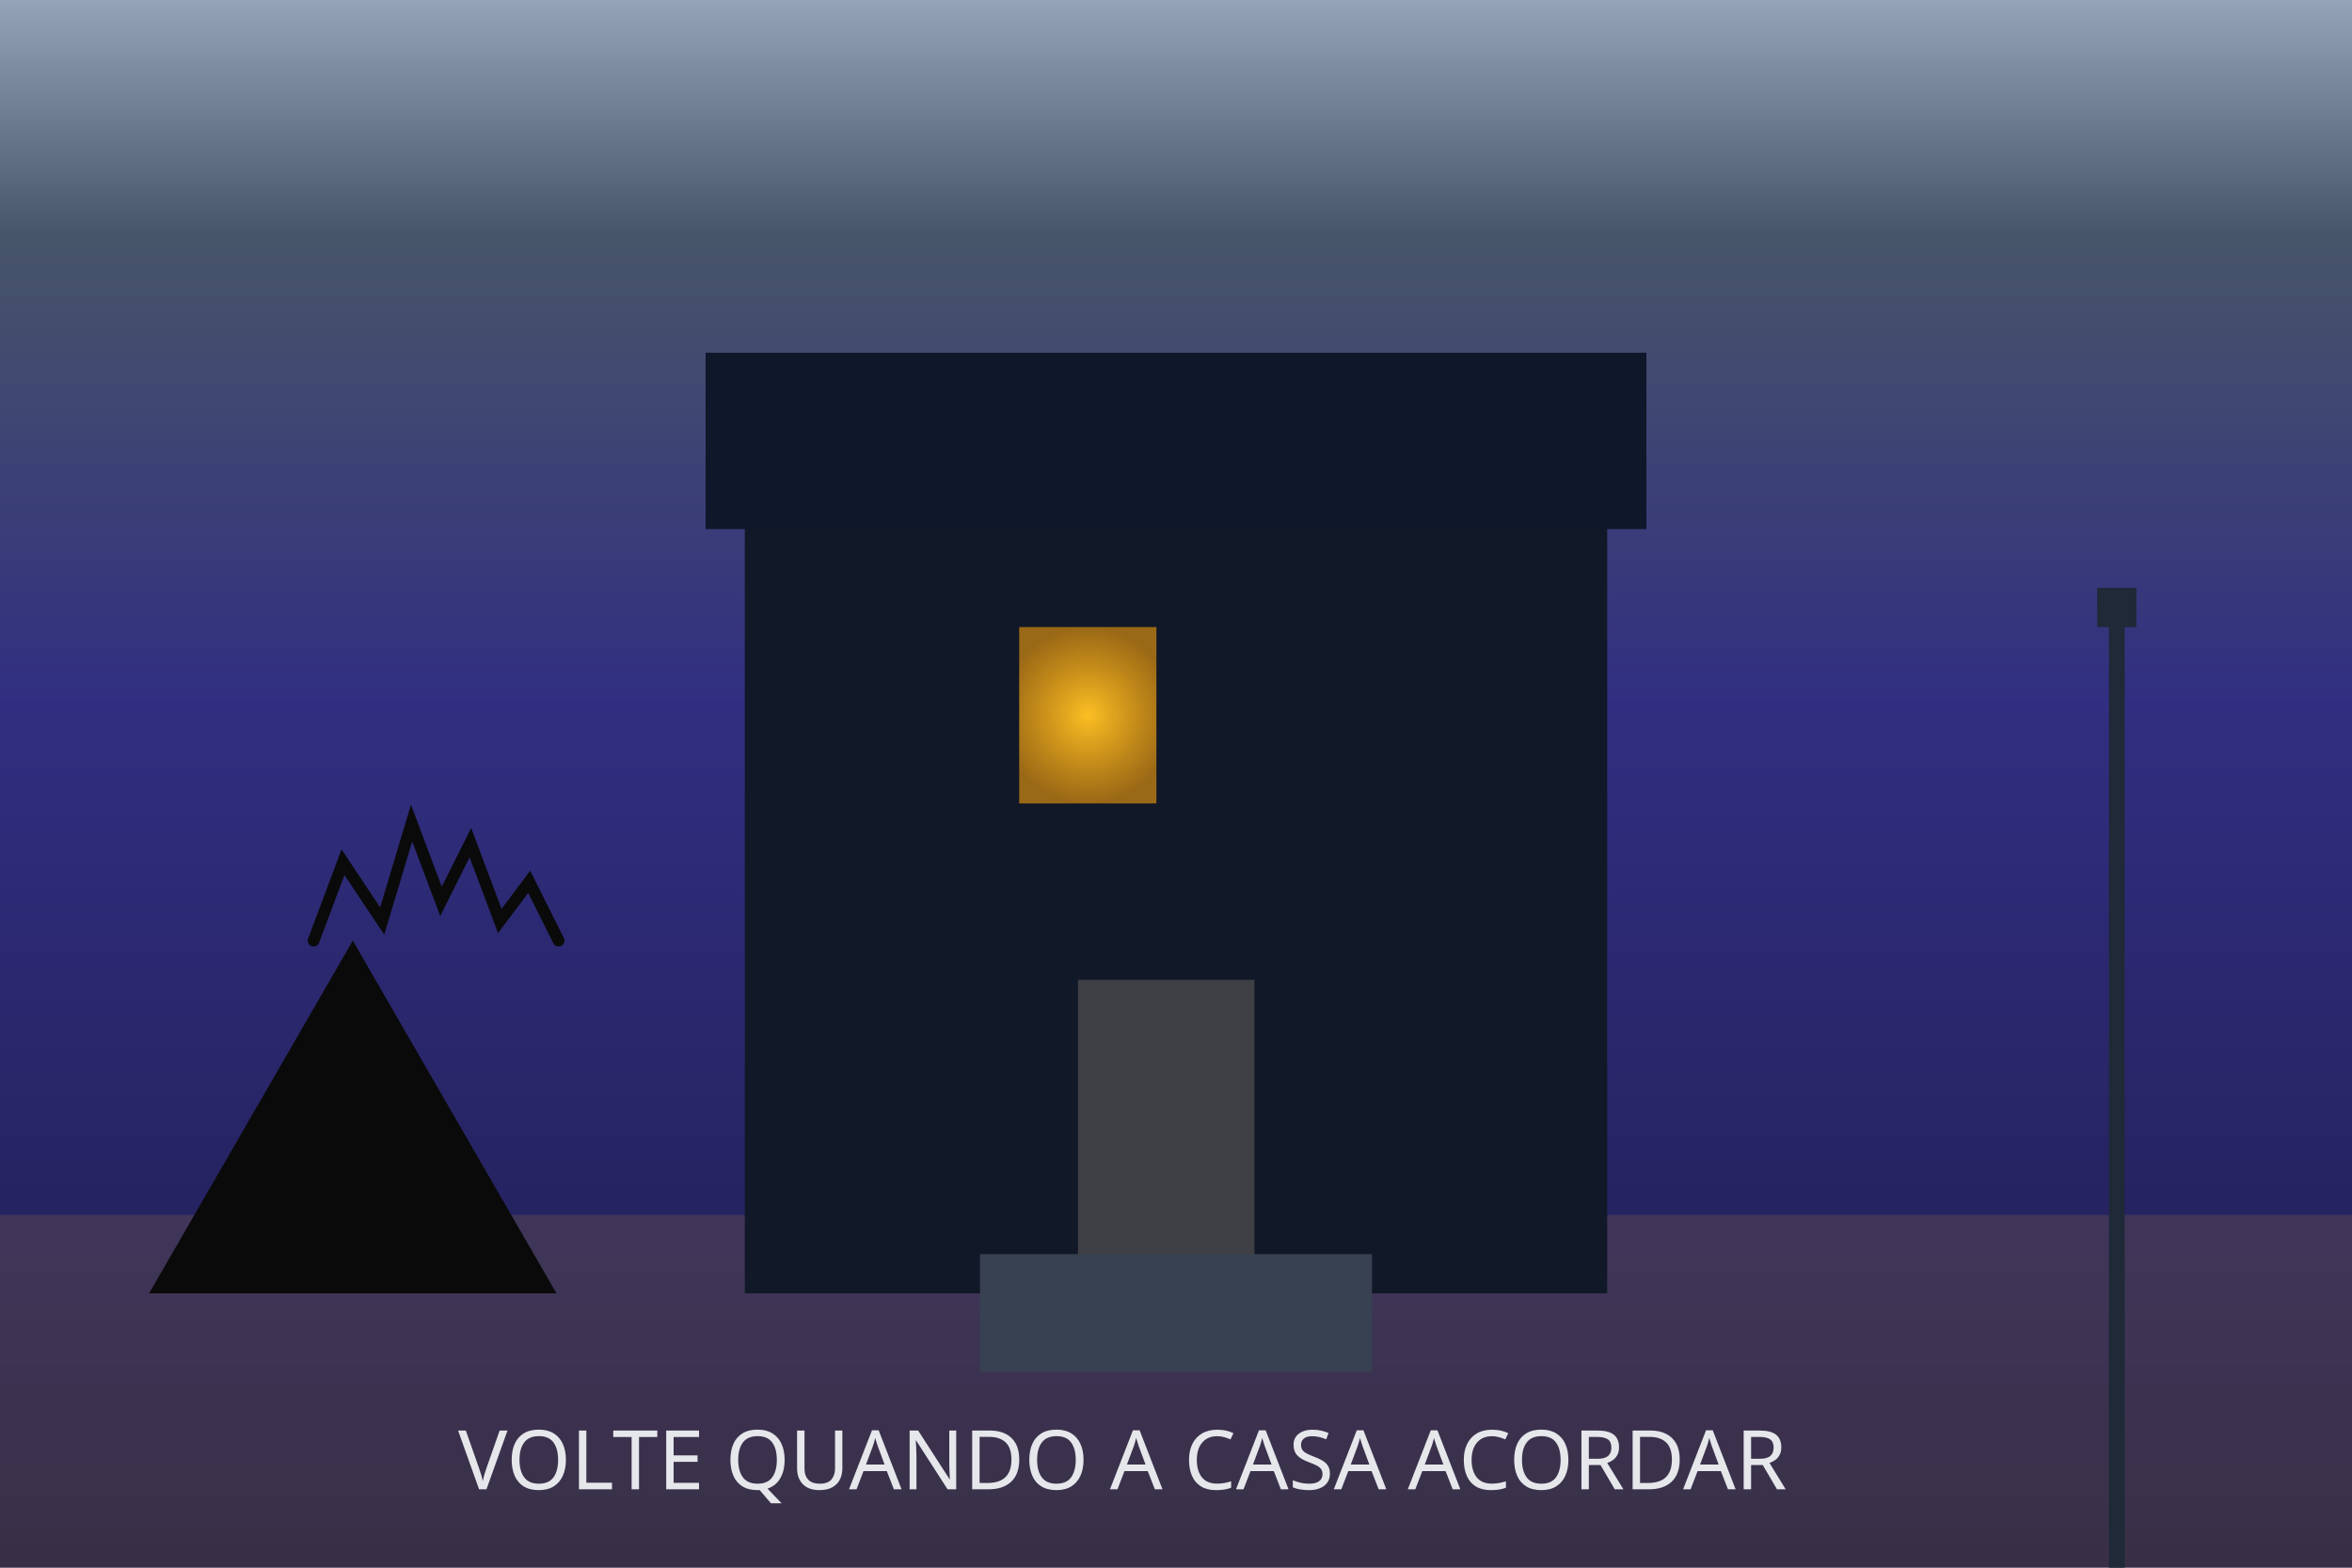
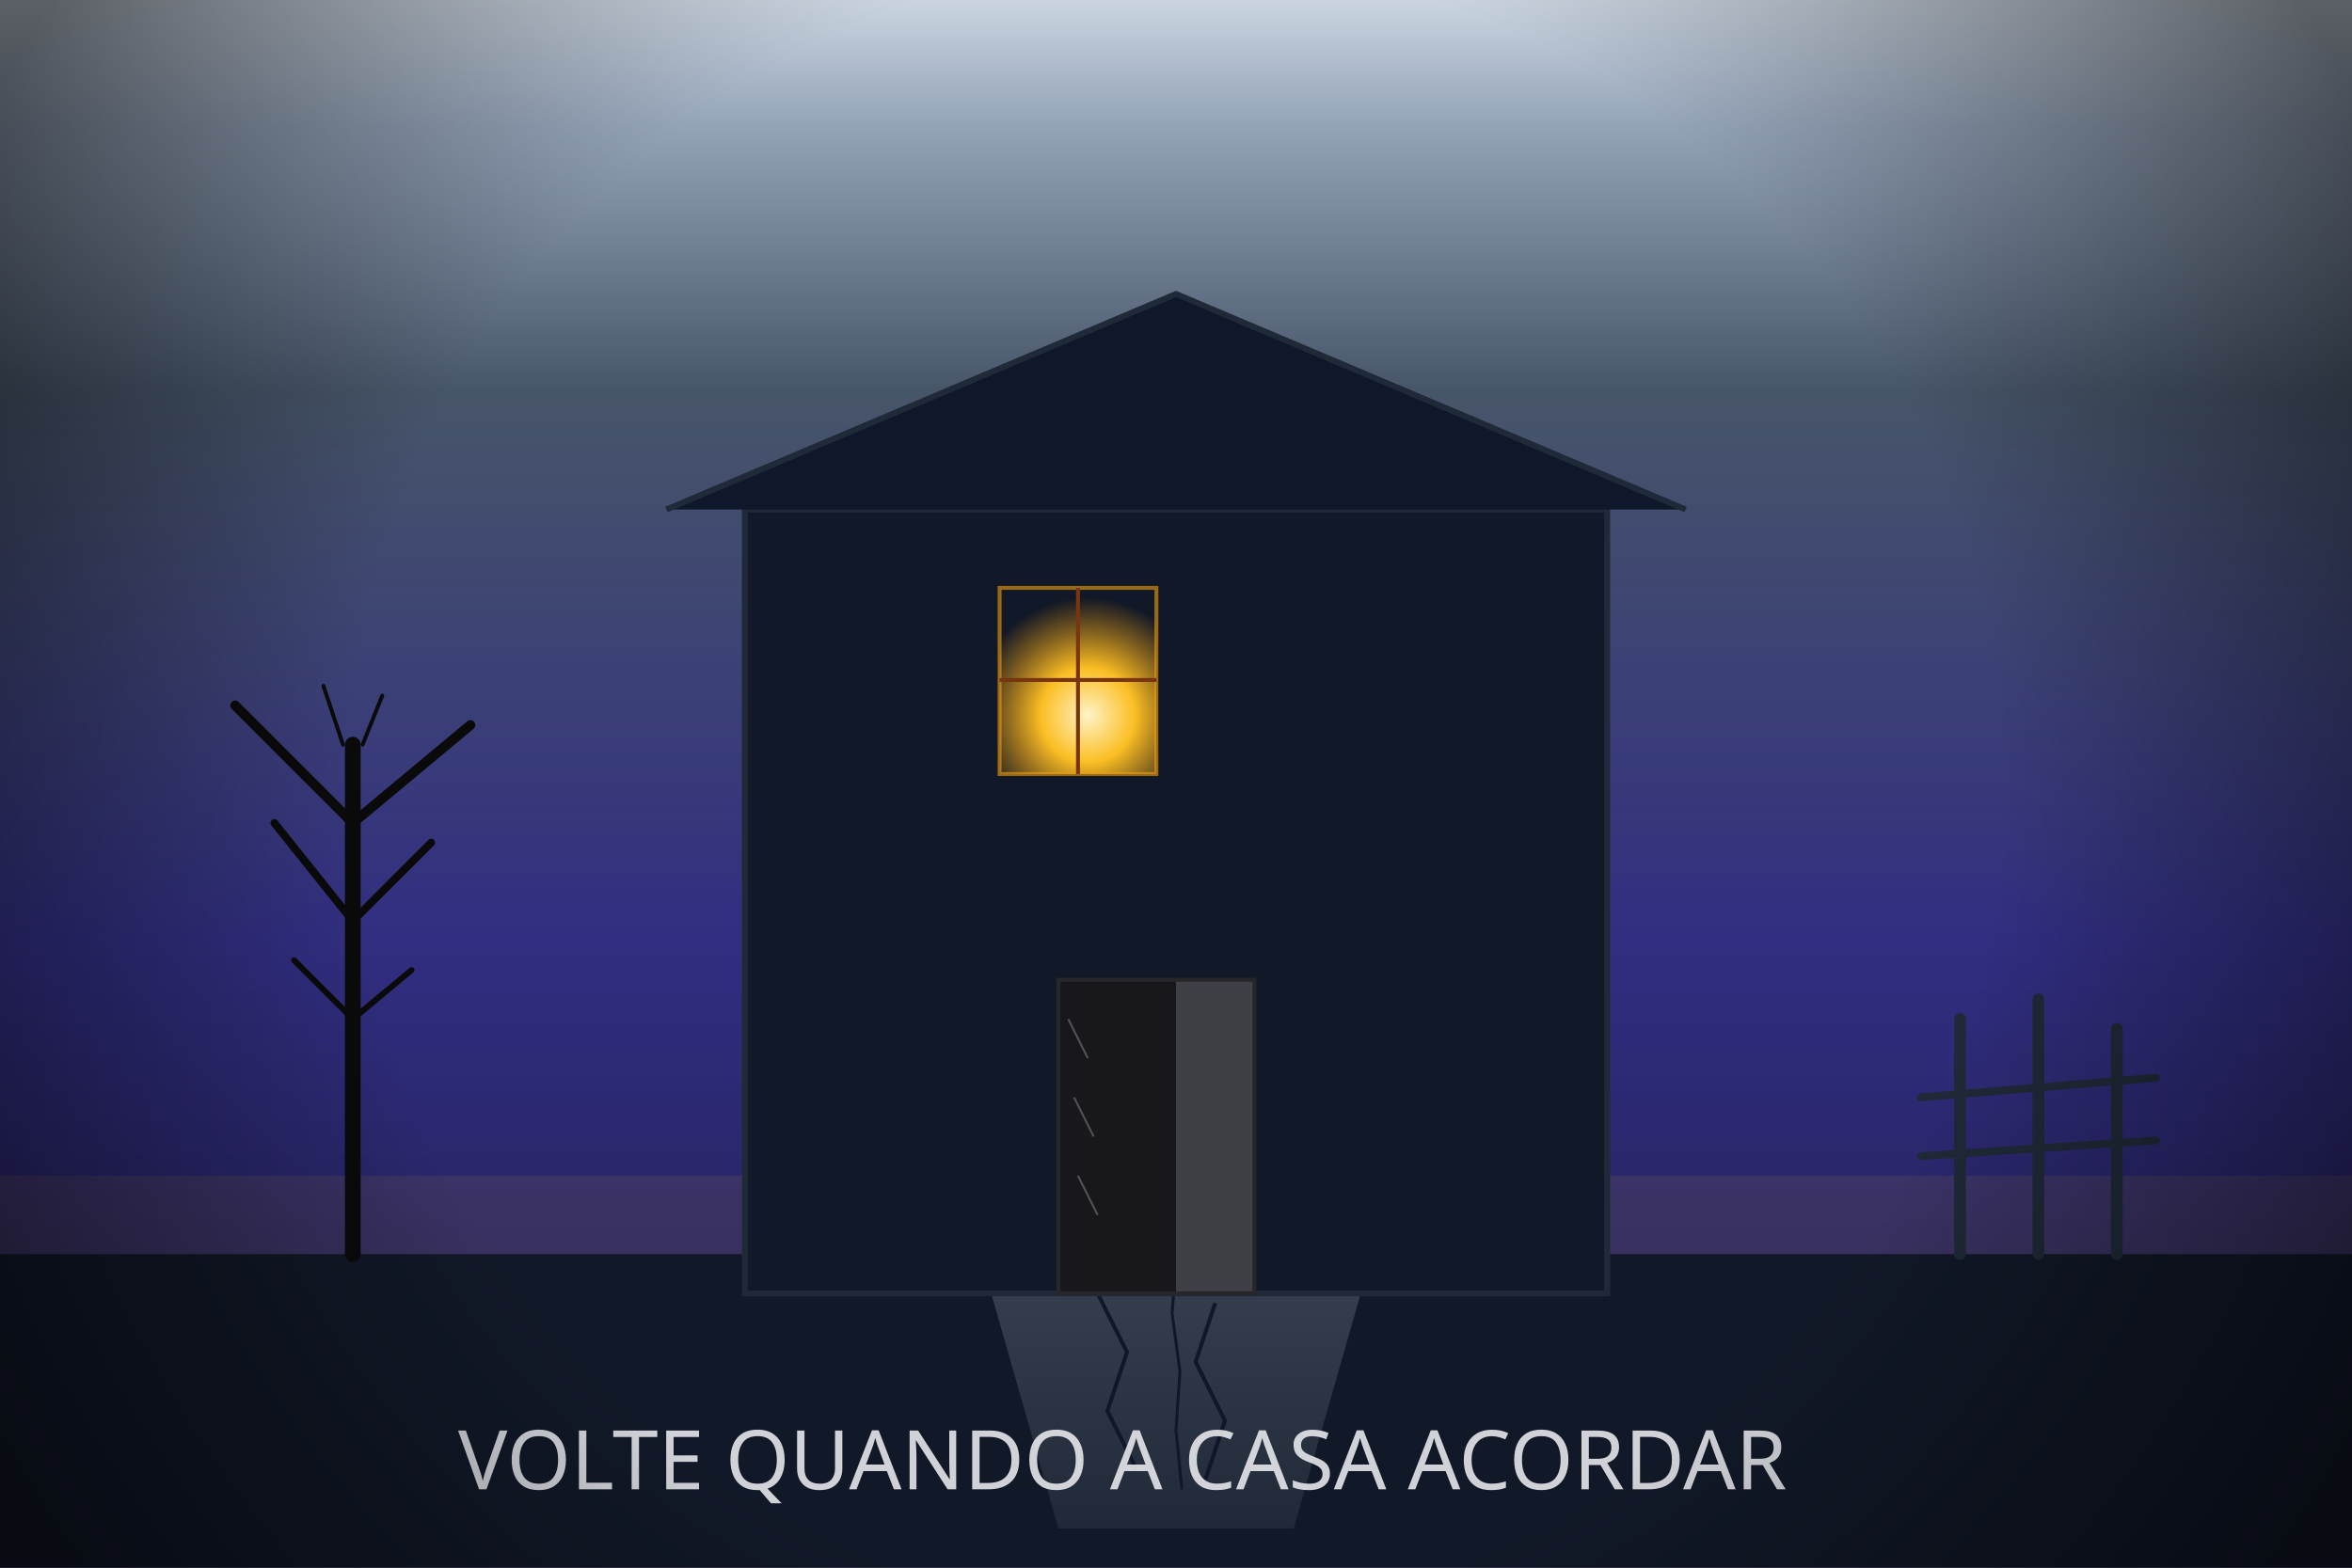
<svg xmlns="http://www.w3.org/2000/svg" width="1200" height="800" viewBox="0 0 1200 800">
  <defs>
    <linearGradient id="sky" x1="600" y1="800" x2="600" y2="0" gradientUnits="userSpaceOnUse">
      <stop offset="0" stop-color="#1e1b4b" />
-       <stop offset="0.55" stop-color="#312e81" />
-       <stop offset="0.85" stop-color="#475569" />
-       <stop offset="1" stop-color="#94a3b8" />
+       <stop offset="0.4" stop-color="#312e81" />
+       <stop offset="0.75" stop-color="#475569" />
+       <stop offset="0.92" stop-color="#94a3b8" />
+       <stop offset="1" stop-color="#cbd5e1" />
    </linearGradient>
-     <radialGradient id="windowglow" cx="555" cy="365" r="45" gradientUnits="userSpaceOnUse">
-       <stop offset="0" stop-color="#fbbf24" />
-       <stop offset="1" stop-color="#f59e0b" stop-opacity="0.6" />
+     <radialGradient id="windowglow" cx="555" cy="365" r="60" gradientUnits="userSpaceOnUse">
+       <stop offset="0" stop-color="#fef3c7" />
+       <stop offset="0.4" stop-color="#fbbf24" />
+       <stop offset="1" stop-color="#f59e0b" stop-opacity="0" />
+     </radialGradient>
+     <linearGradient id="pathgrad" x1="600" y1="640" x2="600" y2="780" gradientUnits="userSpaceOnUse">
+       <stop offset="0" stop-color="#374151" />
+       <stop offset="1" stop-color="#1f2937" />
+     </linearGradient>
+     <radialGradient id="vignette" cx="600" cy="400" r="700" gradientUnits="userSpaceOnUse">
+       <stop offset="0.6" stop-color="#000000" stop-opacity="0" />
+       <stop offset="1" stop-color="#000000" stop-opacity="0.55" />
    </radialGradient>
  </defs>
  <g id="Layer_1" data-name="Layer 1">
    <path d="M0 0 L1200 0 L1200 800 L0 800 Z" fill="url(#sky)" />
-     <rect x="0" y="620" width="1200" height="180" fill="#fbbf24" fill-opacity="0.12" />
-     <path d="M180 480 L283.923 660 L76.077 660 Z" fill="#0a0a0a" />
-     <path d="M160 480 L175 440 L195 470 L210 420 L225 460 L240 430 L255 470 L270 450 L285 480" fill="none" stroke="#0a0a0a" stroke-width="6" stroke-linecap="round" />
+     <rect x="0" y="600" width="1200" height="200" fill="#fbbf24" fill-opacity="0.08" />
+     <path d="M0 640 L1200 640 L1200 800 L0 800 Z" fill="#111827" />
+     <path d="M180 640 L180 380" fill="none" stroke="#0a0a0a" stroke-width="8" stroke-linecap="round" />
+     <path d="M180 420 L120 360" fill="none" stroke="#0a0a0a" stroke-width="5" stroke-linecap="round" />
+     <path d="M180 420 L240 370" fill="none" stroke="#0a0a0a" stroke-width="5" stroke-linecap="round" />
+     <path d="M180 470 L140 420" fill="none" stroke="#0a0a0a" stroke-width="4" stroke-linecap="round" />
+     <path d="M180 470 L220 430" fill="none" stroke="#0a0a0a" stroke-width="4" stroke-linecap="round" />
+     <path d="M180 520 L150 490" fill="none" stroke="#0a0a0a" stroke-width="3" stroke-linecap="round" />
+     <path d="M180 520 L210 495" fill="none" stroke="#0a0a0a" stroke-width="3" stroke-linecap="round" />
+     <path d="M175 380 L165 350" fill="none" stroke="#0a0a0a" stroke-width="2" stroke-linecap="round" />
+     <path d="M185 380 L195 355" fill="none" stroke="#0a0a0a" stroke-width="2" stroke-linecap="round" />
+     <path d="M1000 640 L1000 520" fill="none" stroke="#1f2937" stroke-width="6" stroke-linecap="round" />
+     <path d="M1040 640 L1040 510" fill="none" stroke="#1f2937" stroke-width="6" stroke-linecap="round" />
+     <path d="M1080 640 L1080 525" fill="none" stroke="#1f2937" stroke-width="6" stroke-linecap="round" />
+     <path d="M980 560 L1100 550" fill="none" stroke="#1f2937" stroke-width="4" stroke-linecap="round" />
+     <path d="M980 590 L1100 582" fill="none" stroke="#1f2937" stroke-width="4" stroke-linecap="round" />
+     <path d="M500 640 L540 780 L660 780 L700 640 Z" fill="url(#pathgrad)" />
+     <path d="M560 660 L575 690 L565 720 L580 750" fill="none" stroke="#0f172a" stroke-width="2" />
+     <path d="M620 665 L610 695 L625 725 L615 755" fill="none" stroke="#0f172a" stroke-width="2" />
+     <path d="M600 645 L598 670 L602 700 L600 730 L603 760" fill="none" stroke="#0f172a" stroke-width="1.5" />
    <path d="M380 260 L820 260 L820 660 L380 660 Z" fill="#111827" />
-     <path d="M360 180 L840 180 L840 270 L360 270 Z" fill="#0f172a" />
-     <path d="M520 320 L590 320 L590 410 L520 410 Z" fill="url(#windowglow)" />
-     <path d="M550 500 L640 500 L640 650 L550 650 Z" fill="#3f3f46" />
-     <path d="M500 640 L700 640 L700 700 L500 700 Z" fill="#374151" />
-     <path d="M1080 800 L1080 300" fill="none" stroke="#1f2937" stroke-width="8" />
-     <path d="M1070 300 L1090 300 L1090 320 L1070 320 Z" fill="#1f2937" />
-     <text transform="matrix(1 0 0 1 600 760)" x="0" y="0" xml:space="preserve" font-family="sans-serif" font-size="42" fill="#e5e7eb" text-anchor="middle">
+     <path d="M380 260 L820 260 L820 660 L380 660 Z" fill="none" stroke="#1f2937" stroke-width="3" />
+     <path d="M340 260 L600 150 L860 260 Z" fill="#0f172a" />
+     <path d="M340 260 L600 150 L860 260" fill="none" stroke="#1f2937" stroke-width="3" />
+     <path d="M510 300 L590 300 L590 395 L510 395 Z" fill="url(#windowglow)" />
+     <path d="M510 300 L590 300 L590 395 L510 395 Z" fill="none" stroke="#f59e0b" stroke-width="2" stroke-opacity="0.6" />
+     <path d="M550 300 L550 395" fill="none" stroke="#78350f" stroke-width="2" />
+     <path d="M510 347 L590 347" fill="none" stroke="#78350f" stroke-width="2" />
+     <path d="M540 500 L640 500 L640 660 L540 660 Z" fill="#3f3f46" />
+     <path d="M540 500 L600 500 L600 660 L540 660 Z" fill="#18181b" />
+     <path d="M540 500 L640 500 L640 660 L540 660 Z" fill="none" stroke="#27272a" stroke-width="2" />
+     <path d="M545 520 L555 540" fill="none" stroke="#52525b" stroke-width="1" />
+     <path d="M548 560 L558 580" fill="none" stroke="#52525b" stroke-width="1" />
+     <path d="M550 600 L560 620" fill="none" stroke="#52525b" stroke-width="1" />
+     <text transform="matrix(1 0 0 1 600 760)" x="0" y="0" xml:space="preserve" font-family="sans-serif" font-size="42" fill="#e5e7eb" text-anchor="middle" opacity="0.9">
      <tspan x="0" y="0">VOLTE QUANDO A CASA ACORDAR</tspan>
    </text>
+     <path d="M0 0 L1200 0 L1200 800 L0 800 Z" fill="url(#vignette)" />
  </g>
</svg>
